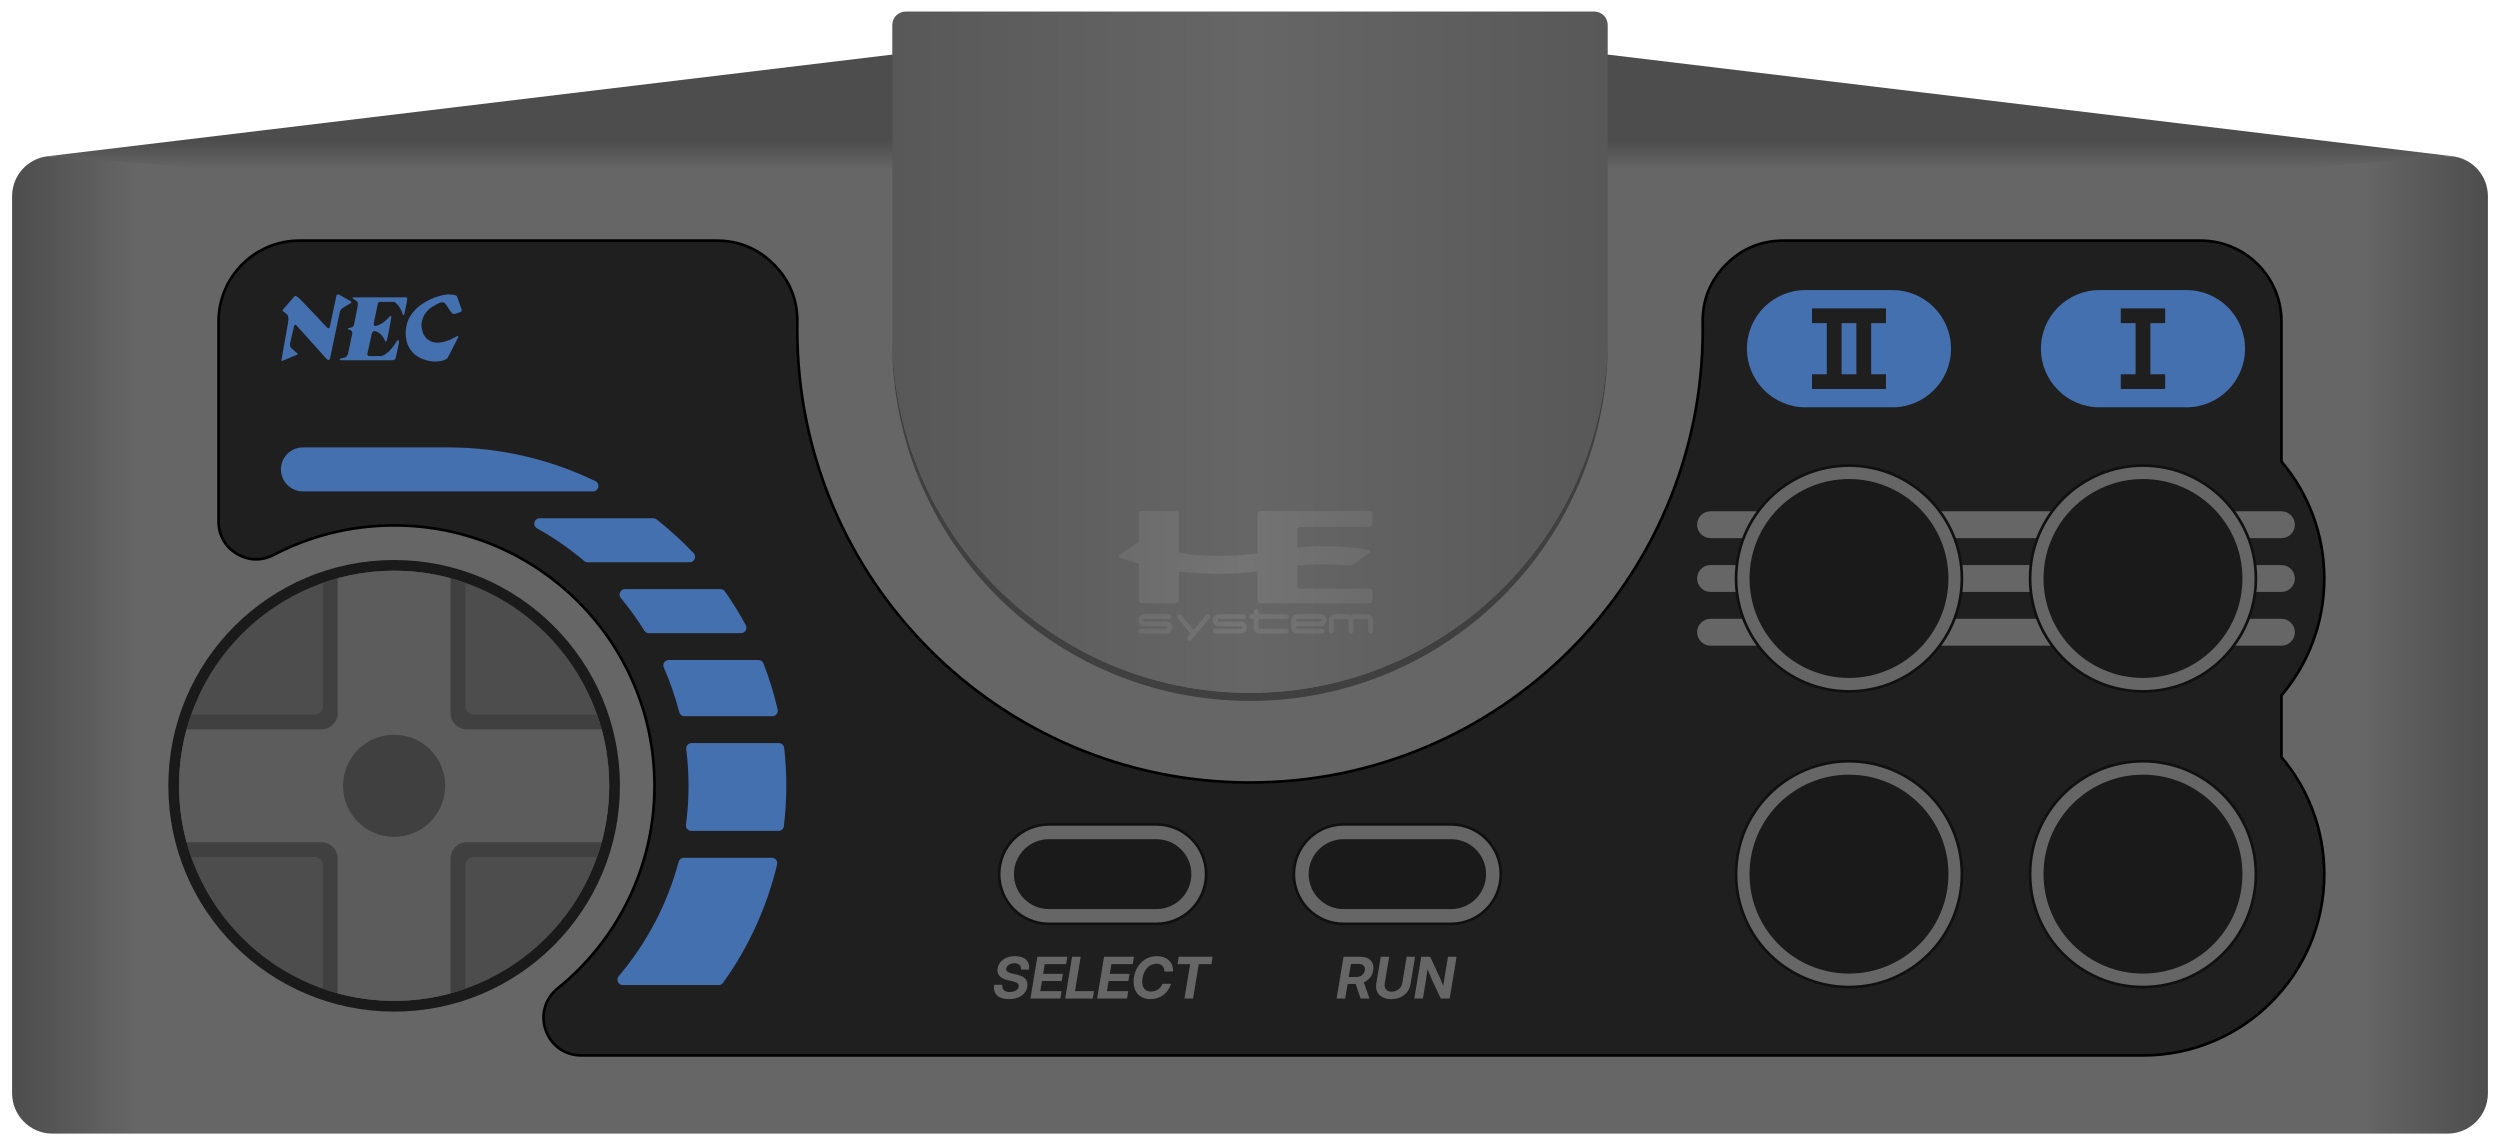
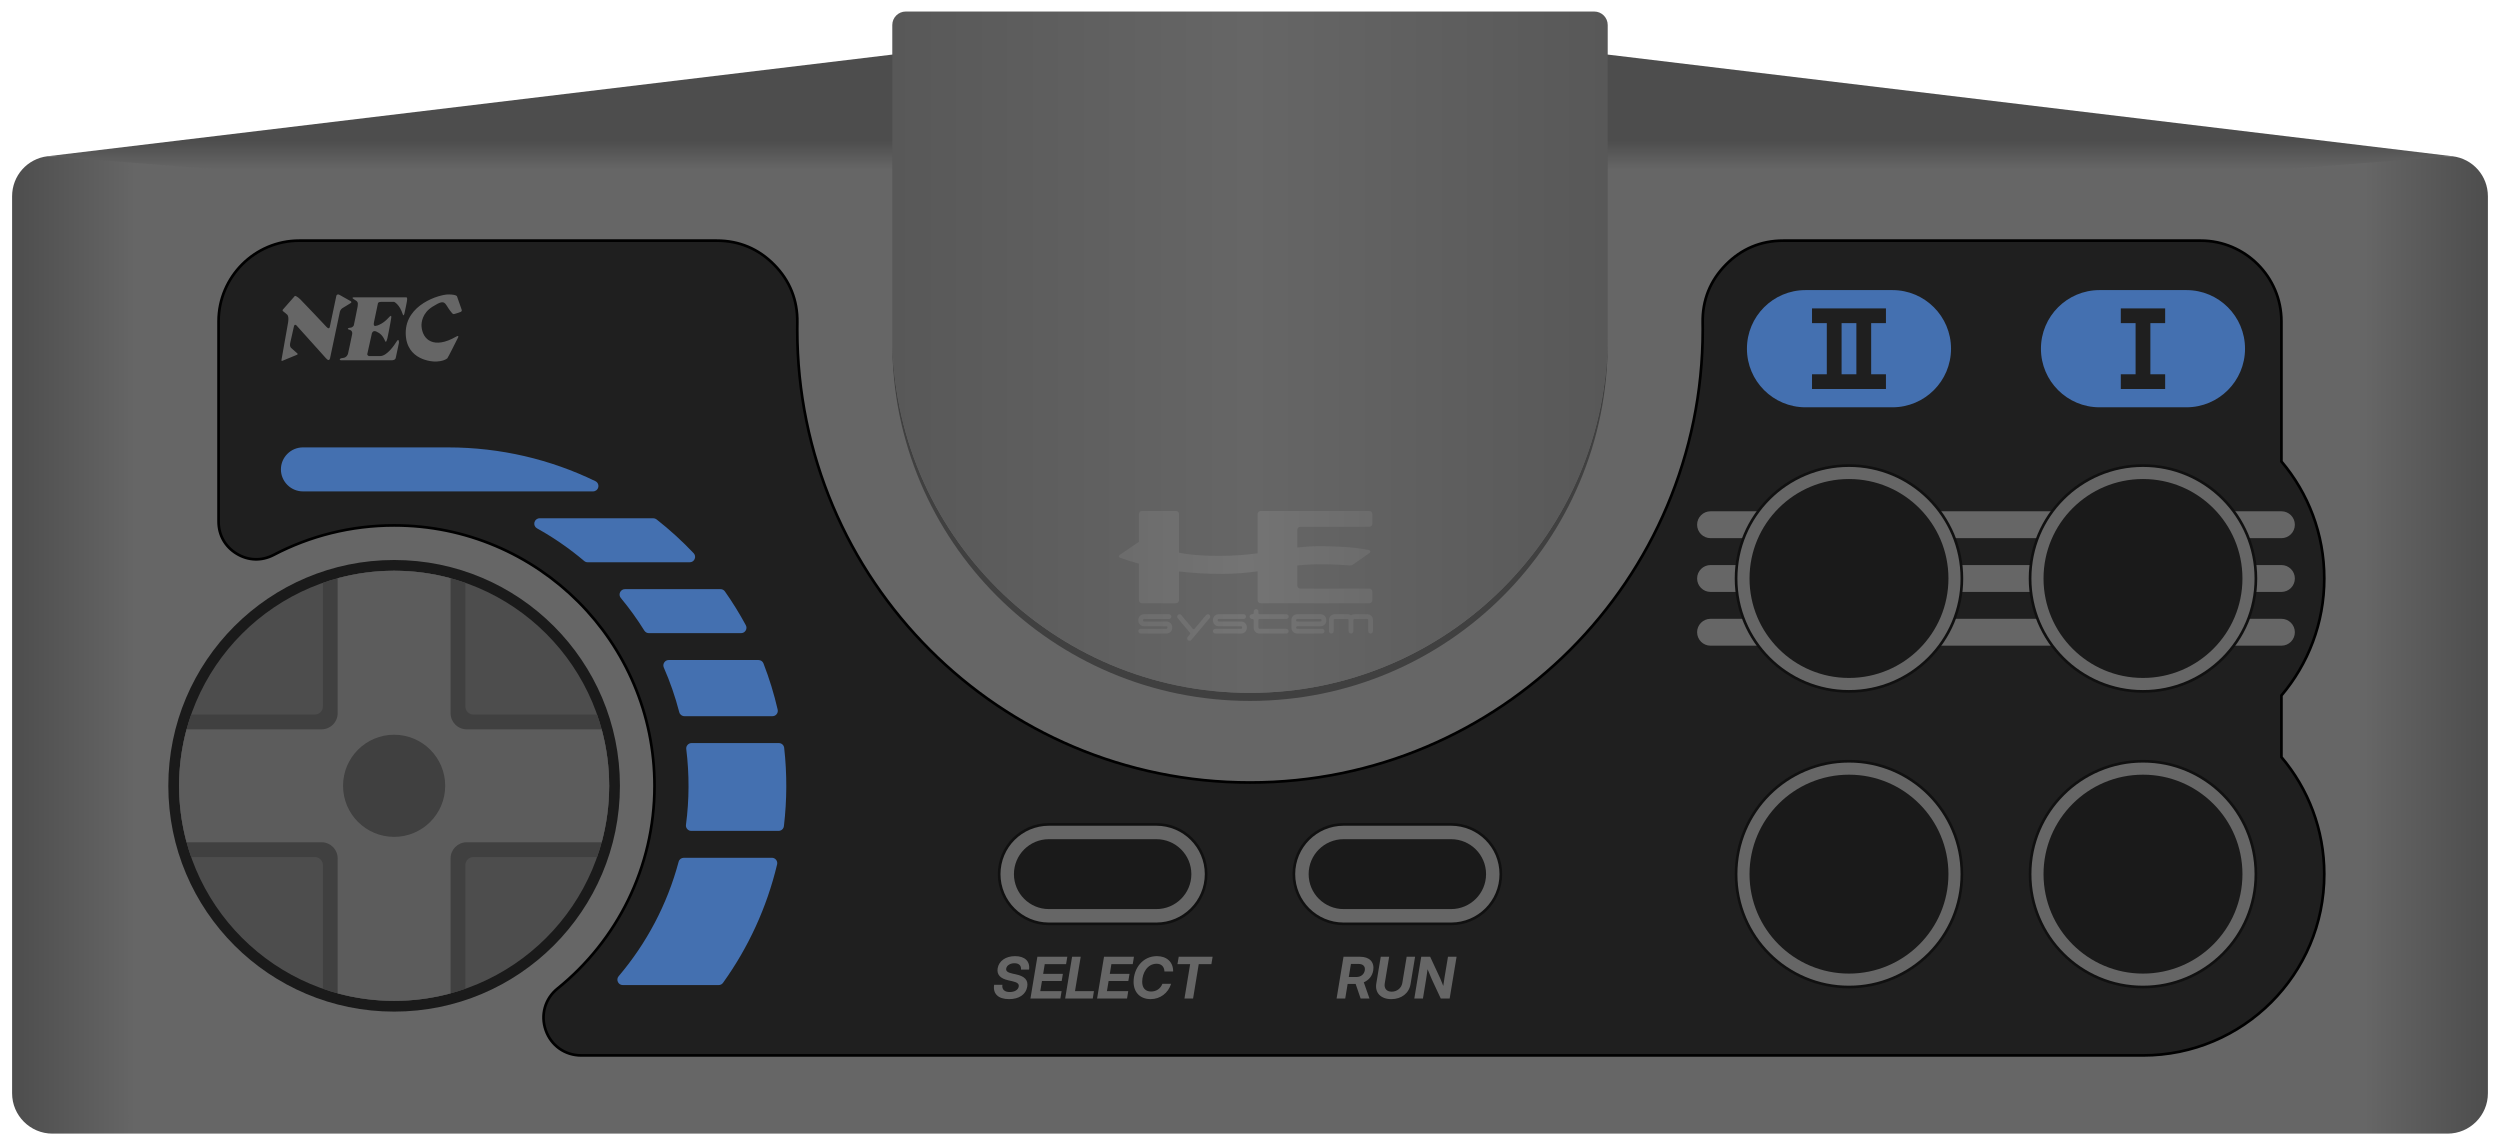
<svg xmlns="http://www.w3.org/2000/svg" xml:space="preserve" viewBox="0 0 930 426" width="930px" height="426px" version="1.1" style="shape-rendering:geometricPrecision; fill-rule:evenodd; clip-rule:evenodd">
  <defs>
    <style type="text/css">
    .str0 {stroke:black}
    .str1 {stroke:#101010}
    .fil8 {fill:#1A1A1A}
    .fil4 {fill:#404040}
    .fil2 {fill:#4470B0}
    .fil9 {fill:#4D4D4D}
    .fil10 {fill:#5C5C5C}
    .fil3 {fill:#666666}
    .fil1 {fill:#1F1F1F}
    .fil5 {fill:url(#id0)}
    .fil6 {fill:url(#id1)}
    .fil0 {fill:url(#id2)}
    .fil7 {fill:url(#id3)}
  </style>
    <linearGradient id="id0" gradientUnits="userSpaceOnUse" x1="465" y1="63.017" x2="465" y2="20.305">
      <stop offset="0" style="stop-opacity:1; stop-color:#666666" />
      <stop offset="0.25" style="stop-opacity:1; stop-color:#4D4D4D" />
      <stop offset="1" style="stop-opacity:1; stop-color:#4D4D4D" />
    </linearGradient>
    <linearGradient id="id1" gradientUnits="userSpaceOnUse" x1="331.931" y1="131.015" x2="598.069" y2="131.015">
      <stop offset="0" style="stop-opacity:1; stop-color:#585858" />
      <stop offset="0.5" style="stop-opacity:1; stop-color:#666666" />
      <stop offset="1" style="stop-opacity:1; stop-color:#585858" />
    </linearGradient>
    <linearGradient id="id2" gradientUnits="userSpaceOnUse" x1="4.5" y1="239.915" x2="925.5" y2="239.915">
      <stop offset="0" style="stop-opacity:1; stop-color:#4D4D4D" />
      <stop offset="0.05" style="stop-opacity:1; stop-color:#666666" />
      <stop offset="0.95" style="stop-opacity:1; stop-color:#666666" />
      <stop offset="1" style="stop-opacity:1; stop-color:#4D4D4D" />
    </linearGradient>
    <linearGradient id="id3" gradientUnits="userSpaceOnUse" x1="418.485" y1="234.505" x2="508.491" y2="234.505">
      <stop offset="0" style="stop-opacity:1; stop-color:#6C6C6C" />
      <stop offset="0.5" style="stop-opacity:1; stop-color:#747474" />
      <stop offset="1" style="stop-opacity:1; stop-color:#6C6C6C" />
    </linearGradient>
  </defs>
  <g>
    <path class="fil0" d="M19.504 421.71l890.992 0c8.264,0 15.004,-6.74 15.004,-15.003l0 -333.69c0,-7.634 -5.632,-13.985 -13.211,-14.897l-894.578 0c-7.579,0.912 -13.211,7.263 -13.211,14.897l0 333.69c0,8.263 6.74,15.003 15.004,15.003z" />
    <path class="fil1 str0" d="M207.426 367.716c21.987,-17.756 36.051,-44.935 36.051,-75.398 0,-53.496 -43.367,-96.863 -96.863,-96.863 -16.168,0 -31.411,3.962 -44.81,10.967 -4.466,2.335 -9.432,2.179 -13.742,-0.431 -4.311,-2.611 -6.75,-6.939 -6.75,-11.978l0 -74.491c0,-16.525 13.479,-30.003 30.004,-30.003l155.285 0c8.345,0 15.527,3.007 21.382,8.954 5.854,5.947 8.749,13.176 8.618,21.52 -0.013,0.891 -0.021,1.784 -0.021,2.679 0,93.016 75.404,168.42 168.42,168.42 93.016,0 168.42,-75.404 168.42,-168.42 0,-0.895 -0.008,-1.788 -0.021,-2.679 -0.131,-8.344 2.764,-15.573 8.618,-21.52 5.855,-5.947 13.037,-8.954 21.382,-8.954l155.285 0c16.525,0 30.004,13.478 30.004,30.003l0 52.14c9.941,11.748 15.939,26.94 15.939,43.535 0,16.594 -5.998,31.786 -15.939,43.534l0 22.912c9.941,11.748 15.939,26.94 15.939,43.535 0,37.244 -30.192,67.436 -67.436,67.436l-580.967 0c-6.045,0 -11.189,-3.638 -13.203,-9.337 -2.015,-5.7 -0.298,-11.763 4.405,-15.561z" />
    <path class="fil2" d="M813.349 107.915c-25.94,0 -6.468,0 -32.318,0 -12.04,0 -21.801,9.76 -21.801,21.8 0,12.04 9.761,21.8 21.801,21.8 25.94,0 6.468,0 32.318,0 12.04,0 21.801,-9.76 21.801,-21.8 0,-12.04 -9.761,-21.8 -21.801,-21.8zm-24.409 36.8l0 -5.5 5.5 0 0 -19 -5.5 0 0 -5.499c5.5,0 11,0 16.5,0l0 5.499 -5.5 0 0 19 5.5 0 0 5.5c-5.5,0 -11,0 -16.5,0z" />
    <path class="fil2" d="M703.981 107.915c-25.941,0 -6.469,0 -32.32,0 -12.039,0 -21.8,9.76 -21.8,21.8 0,12.04 9.761,21.8 21.8,21.8 25.941,0 6.469,0 32.32,0 12.039,0 21.8,-9.76 21.8,-21.8 0,-12.04 -9.761,-21.8 -21.8,-21.8zm-29.91 36.8l0 -5.5 5.5 0 0 -19 -5.5 0 0 -5.5 27.5 0 0 5.5 -5.5 0 0 19 5.5 0 0 5.5 -27.5 0zm11 -5.5l5.5 0 0 -19 -5.5 0 0 19z" />
    <path class="fil2" d="M268.966 365.608c9.356,-13.043 16.283,-27.947 20.117,-44.05 0.146,-0.616 0.015,-1.208 -0.377,-1.706 -0.393,-0.497 -0.939,-0.761 -1.573,-0.761l-32.748 0c-0.92,0 -1.699,0.598 -1.936,1.487 -4.236,15.901 -11.961,30.38 -22.304,42.566 -0.517,0.609 -0.626,1.413 -0.29,2.138 0.335,0.725 1.019,1.161 1.818,1.161l35.665 0c0.666,0 1.239,-0.294 1.628,-0.835zm22.647 -58.284c1.148,-9.654 1.182,-19.459 0.103,-29.12 -0.114,-1.019 -0.966,-1.782 -1.991,-1.782l-32.446 0c-0.595,0 -1.107,0.231 -1.502,0.677 -0.394,0.447 -0.56,0.983 -0.486,1.574 1.16,9.331 1.124,18.83 -0.111,28.151 -0.079,0.593 0.085,1.134 0.479,1.584 0.394,0.449 0.909,0.683 1.507,0.683l32.457 0c1.021,0 1.869,-0.754 1.99,-1.767zm-2.321 -43.355c-1.355,-5.888 -3.125,-11.62 -5.275,-17.161 -0.305,-0.786 -1.024,-1.279 -1.868,-1.279l-33.374 0c-0.697,0 -1.296,0.324 -1.677,0.908 -0.381,0.584 -0.437,1.263 -0.157,1.901 2.335,5.319 4.261,10.86 5.735,16.581 0.231,0.897 1.014,1.503 1.94,1.503l32.724 0c0.631,0 1.174,-0.262 1.568,-0.755 0.393,-0.494 0.526,-1.082 0.384,-1.698zm-11.851 -31.396c-2.348,-4.346 -4.946,-8.539 -7.771,-12.558 -0.387,-0.551 -0.966,-0.851 -1.639,-0.851l-35.545 0c-0.795,0 -1.475,0.432 -1.813,1.151 -0.338,0.719 -0.237,1.519 0.271,2.131 3.18,3.834 6.104,7.889 8.746,12.138 0.376,0.605 0.989,0.945 1.701,0.945l34.287 0c0.726,0 1.35,-0.354 1.721,-0.977 0.372,-0.624 0.387,-1.34 0.042,-1.979zm-19.412 -26.79c-4.275,-4.516 -8.88,-8.715 -13.778,-12.558 -0.368,-0.288 -0.77,-0.427 -1.237,-0.427l-42.262 0c-0.926,0 -1.707,0.605 -1.94,1.5 -0.232,0.896 0.157,1.804 0.965,2.254 6.25,3.477 12.123,7.549 17.544,12.137 0.377,0.319 0.801,0.475 1.295,0.475l37.958 0c0.818,0 1.517,-0.461 1.84,-1.212 0.323,-0.751 0.177,-1.575 -0.385,-2.169zm-36.549 -26.791c-16.582,-8.046 -35.196,-12.56 -54.866,-12.56 -17.977,0 -35.954,0 -53.931,0 -4.5,0 -8.182,3.682 -8.182,8.183 0,4.501 3.681,8.183 8.182,8.183l33.931 0 73.992 0c0.945,0 1.741,-0.634 1.953,-1.555 0.211,-0.921 -0.229,-1.839 -1.079,-2.251z" />
    <path class="fil3 str1" d="M430.184 343.678c10.218,0 18.501,-8.283 18.501,-18.5 0,-10.217 -8.283,-18.5 -18.501,-18.5 -21.381,0 -18.755,0 -40.001,0 -10.217,0 -18.5,8.282 -18.5,18.5 0,10.217 8.283,18.5 18.5,18.5 21.616,0 16.69,0 40.001,0zm69.632 0c23.311,0 18.385,0 40.001,0 10.217,0 18.5,-8.283 18.5,-18.5 0,-10.218 -8.283,-18.5 -18.5,-18.5 -21.246,0 -18.62,0 -40.001,0 -10.218,0 -18.501,8.283 -18.501,18.5 0,10.217 8.283,18.5 18.501,18.5z" />
    <path class="fil3 str1" d="M797.191 283.178c-23.196,0 -42,18.804 -42,42 0,23.196 18.804,42 42,42 23.196,0 42,-18.804 42,-42 0,-23.196 -18.804,-42 -42,-42zm-109.37 0c-23.196,0 -42,18.804 -42,42 0,23.196 18.804,42 42,42 23.196,0 42,-18.804 42,-42 0,-23.196 -18.804,-42 -42,-42z" />
    <path class="fil4" d="M465 260.743c73.492,0 133.069,-59.578 133.069,-133.07l0 -3.001c0,73.492 -59.577,133.07 -133.069,133.07 -73.492,0 -133.069,-59.578 -133.069,-133.07l0 3.001c0,73.492 59.577,133.07 133.069,133.07z" />
    <polygon class="fil5" points="912.289,58.12 598.069,20.305 331.931,20.305 17.711,58.12 81.312,63.017 848.688,63.017 " />
    <path class="fil6" d="M465 257.742c73.492,0 133.069,-59.578 133.069,-133.07l0 -115.378c0,-2.756 -2.248,-5.004 -5.004,-5.004 -86.912,0 -169.218,0 -256.13,0 -2.756,0 -5.004,2.248 -5.004,5.004l0 115.378c0,73.492 59.577,133.07 133.069,133.07z" />
    <path class="fil7" d="M509.393 224.403c-13.48,0 -26.961,0 -40.441,0 -0.617,0 -1.121,-0.503 -1.121,-1.12l0 -10.747c-3.96,0.545 -8.254,0.958 -13.403,0.958 -5.347,0 -10.642,-0.284 -15.861,-0.918l0 10.707c0,0.617 -0.503,1.12 -1.12,1.12l-12.645 0c-0.616,0 -1.12,-0.503 -1.12,-1.12l0 -13.589c-2.381,-0.649 -4.74,-1.39 -7.074,-2.231 -0.203,-0.073 -0.339,-0.243 -0.365,-0.456 -0.028,-0.215 0.061,-0.412 0.239,-0.535l7.2 -4.919 0 -10.346c0,-0.616 0.504,-1.121 1.12,-1.121l12.645 0c0.617,0 1.12,0.505 1.12,1.121l0 14.405c3.606,0.702 8.171,1.181 14.585,1.181 5.836,0 10.522,-0.408 14.679,-0.95l0 -14.636c0,-0.616 0.504,-1.121 1.121,-1.121 13.48,0 26.961,0 40.441,0 0.617,0 1.121,0.505 1.121,1.121l0 3.633c0,0.616 -0.504,1.12 -1.121,1.12l-25.678 0c-0.618,0 -1.121,0.504 -1.121,1.121l0 6.585c2.647,-0.299 5.422,-0.495 8.534,-0.495 4.596,0 12.698,0.249 18.201,1.487 0.221,0.05 0.382,0.216 0.426,0.439 0.045,0.223 -0.042,0.437 -0.228,0.568l-6.268 4.38c-0.327,0.228 -0.677,0.325 -1.076,0.299 -2.559,-0.173 -5.385,-0.404 -10.577,-0.44 -3.289,-0.023 -6.234,0.162 -9.012,0.459l0 7.477c0,0.618 0.503,1.121 1.121,1.121l25.678 0c0.617,0 1.121,0.503 1.121,1.12l0 3.202c0,0.617 -0.504,1.12 -1.121,1.12zm-74.526 4.089c0.484,0 0.877,0.393 0.877,0.878 0,0.484 -0.393,0.877 -0.877,0.877l-9.233 0c-0.232,0 -0.421,0.189 -0.421,0.421l0 0.117c0,0.231 0.189,0.42 0.421,0.42l8.329 0c1.157,0 2.1,0.944 2.1,2.1 0,0.089 0,0.178 0,0.267 0,1.157 -0.943,2.101 -2.1,2.101l-9.628 0c-0.484,0 -0.877,-0.394 -0.877,-0.878 0,-0.485 0.393,-0.877 0.877,-0.877l9.552 0c0.232,0 0.421,-0.189 0.421,-0.421l0 -0.116c0,-0.232 -0.189,-0.421 -0.421,-0.421l-8.329 0c-1.157,0 -2.1,-0.943 -2.1,-2.101l0 -0.266c0,-1.157 0.943,-2.101 2.1,-2.101l9.309 0zm74.993 7.181c0.485,0 0.878,-0.393 0.878,-0.878l0 -4.202c0,-1.157 -0.944,-2.101 -2.1,-2.101 -1.619,0 -3.236,0 -4.855,0 -0.455,0 -0.877,0.147 -1.222,0.395 -0.345,-0.248 -0.767,-0.395 -1.223,-0.395 -1.618,0 -3.237,0 -4.855,0 -1.157,0 -2.1,0.944 -2.1,2.101l0 4.202c0,0.485 0.393,0.878 0.877,0.878 0.485,0 0.878,-0.393 0.878,-0.878l0 -4.127c0,-0.232 0.189,-0.421 0.421,-0.421l4.703 0c0.232,0 0.421,0.189 0.421,0.421l0 4.127c0,0.485 0.393,0.878 0.878,0.878 0.484,0 0.877,-0.393 0.877,-0.878l0 -4.127c0,-0.232 0.189,-0.421 0.42,-0.421l4.704 0c0.233,0 0.421,0.189 0.421,0.421l0 4.127c0,0.485 0.393,0.878 0.877,0.878zm-47.229 -7.181c0.484,0 0.877,0.393 0.877,0.878 0,0.484 -0.393,0.877 -0.877,0.877l-9.234 0c-0.232,0 -0.421,0.189 -0.421,0.421l0 0.117c0,0.231 0.189,0.42 0.421,0.42l8.33 0c1.156,0 2.1,0.944 2.1,2.1 0,0.089 0,0.178 0,0.267 0,1.157 -0.944,2.101 -2.1,2.101l-9.628 0c-0.485,0 -0.878,-0.394 -0.878,-0.878 0,-0.485 0.393,-0.877 0.878,-0.877l9.552 0c0.232,0 0.42,-0.189 0.42,-0.421l0 -0.116c0,-0.232 -0.188,-0.421 -0.42,-0.421l-8.329 0c-1.157,0 -2.101,-0.943 -2.101,-2.101l0 -0.266c0,-1.157 0.944,-2.101 2.101,-2.101l9.309 0zm-13.981 0.314c0.311,-0.371 0.865,-0.42 1.236,-0.108 0.371,0.311 0.42,0.865 0.108,1.236l-6.82 8.128c-0.313,0.371 -0.866,0.419 -1.237,0.108 -0.371,-0.311 -0.42,-0.864 -0.108,-1.235l0.842 -1.004c0.133,-0.158 0.133,-0.383 0,-0.541l-4.579 -5.456c-0.311,-0.371 -0.262,-0.925 0.109,-1.236 0.371,-0.312 0.924,-0.263 1.236,0.108l4.284 5.106c0.083,0.098 0.194,0.15 0.323,0.15 0.128,0 0.239,-0.052 0.321,-0.15l4.285 -5.106zm43.18 5.112c0.485,0 0.877,0.392 0.877,0.877 0,0.485 -0.392,0.878 -0.877,0.878l-9.308 0c-1.157,0 -2.101,-0.944 -2.101,-2.101 0,-0.993 0,-1.986 0,-2.979 0,-1.157 0.944,-2.101 2.101,-2.101l8.761 0c1.157,0 2.101,0.944 2.101,2.101 0,0.089 0,0.177 0,0.266 0,1.158 -0.944,2.101 -2.101,2.101l-8.686 0c-0.232,0 -0.421,0.189 -0.421,0.421l0 0.116c0,0.232 0.189,0.421 0.421,0.421l9.233 0zm-9.233 -3.671l8.611 0c0.232,0 0.421,0.189 0.421,0.421l0 0.117c0,0.231 -0.189,0.42 -0.421,0.42l-8.611 0c-0.232,0 -0.421,-0.189 -0.421,-0.42l0 -0.117c0,-0.232 0.189,-0.421 0.421,-0.421zm-4.09 3.671c0.484,0 0.877,0.392 0.877,0.877 0,0.484 -0.393,0.878 -0.877,0.878l-10.027 0c-1.157,0 -2.1,-0.944 -2.1,-2.101l0 -2.904c0,-0.232 -0.189,-0.421 -0.42,-0.421l-0.218 0c-0.485,0 -0.878,-0.393 -0.878,-0.877 0,-0.485 0.393,-0.878 0.878,-0.878l0.217 0c0.232,0 0.421,-0.188 0.421,-0.42l0 -0.617c0,-0.485 0.393,-0.878 0.877,-0.878 0.485,0 0.878,0.393 0.878,0.878l0 0.617c0,0.232 0.189,0.42 0.421,0.42l9.951 0c0.484,0 0.877,0.393 0.877,0.878 0,0.484 -0.393,0.877 -0.877,0.877l-9.951 0c-0.232,0 -0.421,0.189 -0.421,0.421l0 2.829c0,0.232 0.189,0.421 0.421,0.421l9.951 0z" />
    <path class="fil8" d="M390.183 312.178c-7.179,0 -13,5.82 -13,13 0,7.18 5.82,13 13,13l40.001 0c7.18,0 13.001,-5.821 13.001,-13 0,-7.18 -5.821,-13 -13.001,-13l-40.001 0z" />
    <path class="fil3" d="M848.688 240.196l-212.364 0c-2.761,0 -5,-2.238 -5,-5 0,-2.761 2.239,-5 5,-5l212.364 0c2.761,0 5,2.239 5,5 0,2.762 -2.239,5 -5,5zm0 -20l-212.364 0c-2.761,0 -5,-2.238 -5,-4.999 0,-2.762 2.239,-5 5,-5l212.364 0c2.761,0 5,2.238 5,5 0,2.761 -2.239,4.999 -5,4.999zm0 -19.999l-212.364 0c-2.761,0 -5,-2.239 -5,-5 0,-2.762 2.239,-5 5,-5l212.364 0c2.761,0 5,2.238 5,5 0,2.761 -2.239,5 -5,5z" />
    <path class="fil3 str1" d="M797.191 173.197c-23.196,0 -42,18.803 -42,42 0,23.196 18.804,42 42,42 23.196,0 42,-18.804 42,-42 0,-23.197 -18.804,-42 -42,-42zm-109.37 0c-23.196,0 -42,18.803 -42,42 0,23.196 18.804,42 42,42 23.196,0 42,-18.804 42,-42 0,-23.197 -18.804,-42 -42,-42z" />
    <circle class="fil8" cx="797.191" cy="215.197" r="37" />
    <circle class="fil8" cx="687.821" cy="215.197" r="37" />
-     <path class="fil2" d="M109.647 110.135c0.274,-0.219 1.099,0.327 2.04,1.2 0.806,0.748 9.36,9.84 9.36,9.84 0,0 0.776,0.935 1.143,0.935 0.367,0 0.424,-0.179 0.537,-0.695l2.4 -11.4c0,0 0.156,-0.489 0.641,-0.489 0.179,0 0.403,0.067 0.679,0.249l3.84 2.16c0,0 0.433,0.195 0.433,0.462 0,0.115 -0.081,0.245 -0.313,0.378l-3.12 1.92c0,0 -0.602,0.406 -0.84,1.2l-3.6 17.04c0,0 -0.099,0.996 -0.644,0.996 -0.223,0 -0.52,-0.166 -0.916,-0.636l-10.68 -11.88c-0.216,-0.24 -0.471,-0.592 -0.767,-0.592 -0.295,0 -0.412,0.203 -0.553,0.831l-1.32 5.881c0,0 -0.094,0.322 -0.094,0.725 0,0.397 0.094,0.871 0.454,1.195 0.204,0.183 2.04,1.799 2.04,1.799 0,0 0.361,0.264 0.361,0.427 0,0.163 -0.063,0.198 -0.241,0.293l-5.52 2.281c0,0 -0.263,0.095 -0.263,-0.268 0,-0.058 0.007,-0.128 0.023,-0.212l2.4 -13.561c0,0 0.483,-2.246 -0.24,-3.12 -0.184,-0.223 -1.44,-1.2 -1.44,-1.2 0,0 -0.329,-0.169 -0.329,-0.448 0,-0.113 0.055,-0.246 0.209,-0.392l4.32 -4.919zm0 0l0 0 0 0zm22.2 1.32c1.086,0.629 1.473,0.918 1.2,2.52 -0.264,1.547 -1.44,7.081 -1.44,7.081 0,0 -0.322,0.752 -1.2,0.839 -1.573,0.158 -1.037,0.682 -0.24,0.841 0.314,0.062 1.022,0.469 0.84,1.559 -0.203,1.214 -1.56,7.321 -1.56,7.321 0,0 -0.35,1.421 -1.92,1.559 -0.859,0.076 -1.133,0.342 -1.133,0.534 0,0.162 0.197,0.307 0.413,0.307l18.96 0c0,0 1.242,0.031 1.44,-0.841l1.2 -5.64c0,0 0.082,-2.118 -0.96,-0.36 -0.604,1.02 -3.447,5.28 -6,5.28l-4.2 0c0,0 -0.743,-0.199 -0.6,-0.839l1.68 -7.561c0,0 0.299,-1.333 1.68,-0.72 1.389,0.618 2.396,1.511 3.24,3.481 0.227,0.529 0.591,1.063 1.44,-3.841 0.84,-4.85 1.575,-6.688 -0.24,-4.68 -1.795,1.986 -3.624,2.648 -3.96,2.761 -1.262,0.42 -1.684,0.289 -1.32,-1.44l1.44 -6.841c0,0 0.168,-0.48 1.08,-0.48l4.92 0c0,0 2.02,0.828 3.24,4.681 0.204,0.641 0.482,0.188 0.6,-0.361 0.889,-4.134 1.348,-5.969 0.72,-6l-19.56 0c0,0 -0.469,-0.012 -0.469,0.206 0,0.12 0.169,0.315 0.709,0.634l0 0zm0 0l0 0 0 0zm38.16 -1.199c0,0 -0.126,-0.72 -3.24,-0.72 -3.223,0 -15.919,3.669 -15.84,14.4 0.076,10.249 10.232,10.559 10.8,10.559 0.671,0 3.193,-0.01 4.68,-1.2 0.212,-0.169 3.96,-7.68 3.96,-7.68 0,0 0.608,-1.118 -0.72,-0.36 -8.288,4.737 -12.452,1.146 -12.84,-3.84 -0.107,-1.368 0.269,-4.966 4.079,-7.32 3.015,-1.862 4.123,-2.286 5.16,-0.6 1.251,2.033 2.04,2.88 2.04,2.88 0.207,0.198 0.315,0.466 0.719,0.466 0.137,0 0.291,-0.044 0.482,-0.106 2.125,-0.69 2.782,-0.714 2.4,-1.68l-1.68 -4.799zm0 0l0 0 0 0z" />
+     <path class="fil3" d="M109.647 110.135c0.274,-0.219 1.099,0.327 2.04,1.2 0.806,0.748 9.36,9.84 9.36,9.84 0,0 0.776,0.935 1.143,0.935 0.367,0 0.424,-0.179 0.537,-0.695l2.4 -11.4c0,0 0.156,-0.489 0.641,-0.489 0.179,0 0.403,0.067 0.679,0.249l3.84 2.16c0,0 0.433,0.195 0.433,0.462 0,0.115 -0.081,0.245 -0.313,0.378l-3.12 1.92c0,0 -0.602,0.406 -0.84,1.2l-3.6 17.04c0,0 -0.099,0.996 -0.644,0.996 -0.223,0 -0.52,-0.166 -0.916,-0.636l-10.68 -11.88c-0.216,-0.24 -0.471,-0.592 -0.767,-0.592 -0.295,0 -0.412,0.203 -0.553,0.831l-1.32 5.881c0,0 -0.094,0.322 -0.094,0.725 0,0.397 0.094,0.871 0.454,1.195 0.204,0.183 2.04,1.799 2.04,1.799 0,0 0.361,0.264 0.361,0.427 0,0.163 -0.063,0.198 -0.241,0.293l-5.52 2.281c0,0 -0.263,0.095 -0.263,-0.268 0,-0.058 0.007,-0.128 0.023,-0.212l2.4 -13.561c0,0 0.483,-2.246 -0.24,-3.12 -0.184,-0.223 -1.44,-1.2 -1.44,-1.2 0,0 -0.329,-0.169 -0.329,-0.448 0,-0.113 0.055,-0.246 0.209,-0.392l4.32 -4.919zm0 0l0 0 0 0zm22.2 1.32c1.086,0.629 1.473,0.918 1.2,2.52 -0.264,1.547 -1.44,7.081 -1.44,7.081 0,0 -0.322,0.752 -1.2,0.839 -1.573,0.158 -1.037,0.682 -0.24,0.841 0.314,0.062 1.022,0.469 0.84,1.559 -0.203,1.214 -1.56,7.321 -1.56,7.321 0,0 -0.35,1.421 -1.92,1.559 -0.859,0.076 -1.133,0.342 -1.133,0.534 0,0.162 0.197,0.307 0.413,0.307l18.96 0c0,0 1.242,0.031 1.44,-0.841l1.2 -5.64c0,0 0.082,-2.118 -0.96,-0.36 -0.604,1.02 -3.447,5.28 -6,5.28l-4.2 0c0,0 -0.743,-0.199 -0.6,-0.839l1.68 -7.561c0,0 0.299,-1.333 1.68,-0.72 1.389,0.618 2.396,1.511 3.24,3.481 0.227,0.529 0.591,1.063 1.44,-3.841 0.84,-4.85 1.575,-6.688 -0.24,-4.68 -1.795,1.986 -3.624,2.648 -3.96,2.761 -1.262,0.42 -1.684,0.289 -1.32,-1.44l1.44 -6.841c0,0 0.168,-0.48 1.08,-0.48l4.92 0c0,0 2.02,0.828 3.24,4.681 0.204,0.641 0.482,0.188 0.6,-0.361 0.889,-4.134 1.348,-5.969 0.72,-6l-19.56 0c0,0 -0.469,-0.012 -0.469,0.206 0,0.12 0.169,0.315 0.709,0.634l0 0zm0 0l0 0 0 0zm38.16 -1.199c0,0 -0.126,-0.72 -3.24,-0.72 -3.223,0 -15.919,3.669 -15.84,14.4 0.076,10.249 10.232,10.559 10.8,10.559 0.671,0 3.193,-0.01 4.68,-1.2 0.212,-0.169 3.96,-7.68 3.96,-7.68 0,0 0.608,-1.118 -0.72,-0.36 -8.288,4.737 -12.452,1.146 -12.84,-3.84 -0.107,-1.368 0.269,-4.966 4.079,-7.32 3.015,-1.862 4.123,-2.286 5.16,-0.6 1.251,2.033 2.04,2.88 2.04,2.88 0.207,0.198 0.315,0.466 0.719,0.466 0.137,0 0.291,-0.044 0.482,-0.106 2.125,-0.69 2.782,-0.714 2.4,-1.68l-1.68 -4.799zm0 0l0 0 0 0z" />
    <circle class="fil8" cx="797.191" cy="325.178" r="37" />
    <circle class="fil8" cx="687.821" cy="325.178" r="37" />
    <path class="fil8" d="M499.816 312.178c-7.18,0 -13.001,5.82 -13.001,13 0,7.18 5.821,13 13.001,13l40.001 0c7.179,0 13,-5.821 13,-13 0,-7.18 -5.821,-13 -13,-13l-40.001 0z" />
    <circle class="fil8" cx="146.614" cy="292.318" r="84" />
    <circle class="fil9" cx="146.614" cy="292.318" r="80" />
    <path class="fil4" d="M146.614 212.318c9.289,0 18.205,1.589 26.499,4.5l0 45.996c0,1.654 1.35,3.004 3.004,3.004l45.996 0c2.912,8.293 4.5,17.211 4.5,26.5 0,9.289 -1.588,18.205 -4.499,26.5l-45.997 0c-1.654,0 -3.004,1.349 -3.004,3.003l0 45.997c-8.293,2.911 -17.21,4.5 -26.499,4.5 -9.289,0 -18.206,-1.589 -26.501,-4.5l0 -45.997c0,-1.654 -1.349,-3.003 -3.003,-3.003l-45.997 0c-2.911,-8.294 -4.5,-17.211 -4.5,-26.5 0,-9.289 1.589,-18.206 4.5,-26.5l45.997 0c1.654,0 3.003,-1.35 3.003,-3.004l0 -45.996c8.294,-2.912 17.212,-4.5 26.501,-4.5z" />
    <path class="fil10" d="M146.614 212.318c7.267,0 14.307,0.975 20.999,2.791l0 50.205c0,3.307 2.697,6.004 6.004,6.004l50.205 0c1.816,6.692 2.791,13.732 2.791,21 0,7.268 -0.975,14.307 -2.791,21l-50.205 0c-3.307,0 -6.004,2.696 -6.004,6.003l0 50.206c-6.692,1.816 -13.732,2.791 -20.999,2.791 -7.268,0 -14.308,-0.975 -21.001,-2.791l0 -50.206c0,-3.307 -2.696,-6.003 -6.003,-6.003l-50.205 0c-1.817,-6.693 -2.792,-13.732 -2.792,-21 0,-7.268 0.975,-14.308 2.792,-21l50.205 0c3.307,0 6.003,-2.697 6.003,-6.004l0 -50.205c6.693,-1.816 13.733,-2.791 21.001,-2.791z" />
    <circle class="fil4" cx="146.614" cy="292.318" r="19" />
    <path class="fil3" d="M375.375 371.675c3.737,0 6.279,-1.742 6.759,-4.633 0.395,-2.428 -0.907,-3.85 -4.103,-4.558l-1.44 -0.32c-1.831,-0.416 -2.436,-0.935 -2.279,-1.87 0.188,-1.152 1.468,-1.973 3.072,-1.973 1.667,0 2.563,0.87 2.439,2.367l2.987 0c0.43,-3.118 -1.604,-5.006 -5.217,-5.006 -3.448,0 -6.015,1.792 -6.463,4.519 -0.384,2.304 0.924,3.79 3.889,4.455l1.572 0.363c1.909,0.423 2.542,1.006 2.375,1.984 -0.196,1.223 -1.54,2.034 -3.342,2.034 -1.97,0 -2.98,-0.996 -2.741,-2.699l-3.058 0c-0.551,3.325 1.504,5.337 5.55,5.337zm7.954 -0.231l11.136 0 0.448 -2.752 -7.929 0 0.626 -3.755 7.335 0 0.448 -2.666 -7.336 0 0.584 -3.606 7.939 0 0.459 -2.752 -11.136 0 -2.574 15.531zm12.913 0l10.262 0 0.448 -2.752 -7.051 0 2.123 -12.779 -3.207 0 -2.575 15.531zm11.879 0l11.136 0 0.448 -2.752 -7.929 0 0.626 -3.755 7.335 0 0.448 -2.666 -7.335 0 0.583 -3.606 7.94 0 0.458 -2.752 -11.135 0 -2.575 15.531zm19.908 0.231c3.552,0 6.542,-2.237 7.616,-5.689l-3.239 0c-0.697,1.817 -2.283,2.859 -4.189,2.859 -2.176,0 -3.32,-1.362 -3.32,-3.62 0,-3.221 1.884,-6.712 5.361,-6.712 1.764,0 2.845,1.052 2.919,2.879l3.229 0c0.071,-3.513 -2.386,-5.71 -6.052,-5.71 -5.241,0 -8.658,4.526 -8.658,9.575 0,3.982 2.521,6.418 6.333,6.418zm9.987 -13.01l4.718 0 -2.115 12.779 3.207 0 2.101 -12.779 4.708 0 0.459 -2.752 -12.609 0 -0.469 2.752z" />
    <path class="fil3" d="M497.214 371.444l3.211 0 0.896 -5.422 2.812 0c0.06,0 0.114,0 0.167,0l1.853 5.422 3.292 0 -2.115 -6.026c1.873,-0.804 3.167,-2.347 3.509,-4.406 0.512,-3.129 -1.383,-5.098 -4.875,-5.098l-6.176 0 -2.574 15.53zm4.533 -7.996l0.8 -4.868 2.806 0c1.695,0 2.592,0.907 2.353,2.393 -0.252,1.483 -1.457,2.475 -3.146,2.475l-2.813 0zm15.822 8.231c3.79,0 6.581,-2.201 7.147,-5.55l1.696 -10.215 -3.136 0 -1.614 9.745c-0.303,1.831 -1.895,3.246 -3.958,3.246 -1.884,0 -2.883,-1.215 -2.584,-3.039l1.646 -9.952 -3.129 0 -1.66 10.005c-0.552,3.363 1.649,5.76 5.592,5.76zm8.555 -0.235l3.207 0 1.188 -7.203c0.113,-0.676 0.334,-2.031 0.54,-3.688 0.636,1.604 1.219,2.98 1.55,3.698l3.353 7.193 3.31 0 2.575 -15.53 -3.197 0 -1.28 7.683c-0.107,0.665 -0.302,1.959 -0.469,3.168 -0.438,-1.116 -0.918,-2.314 -1.188,-2.908l-3.694 -7.943 -3.321 0 -2.574 15.53z" />
  </g>
</svg>
